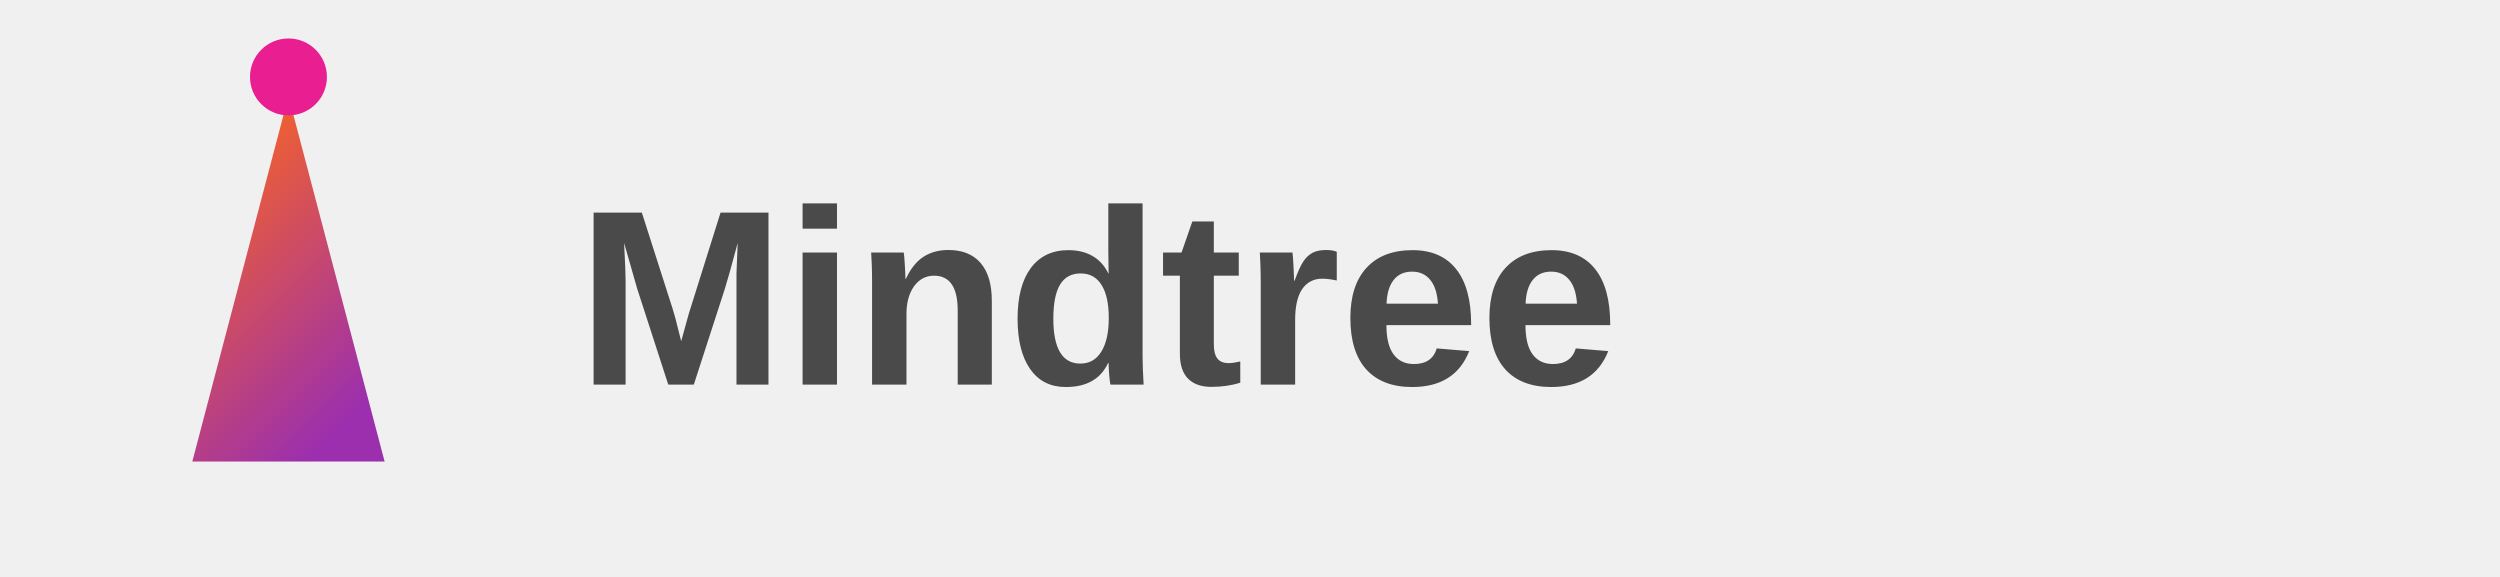
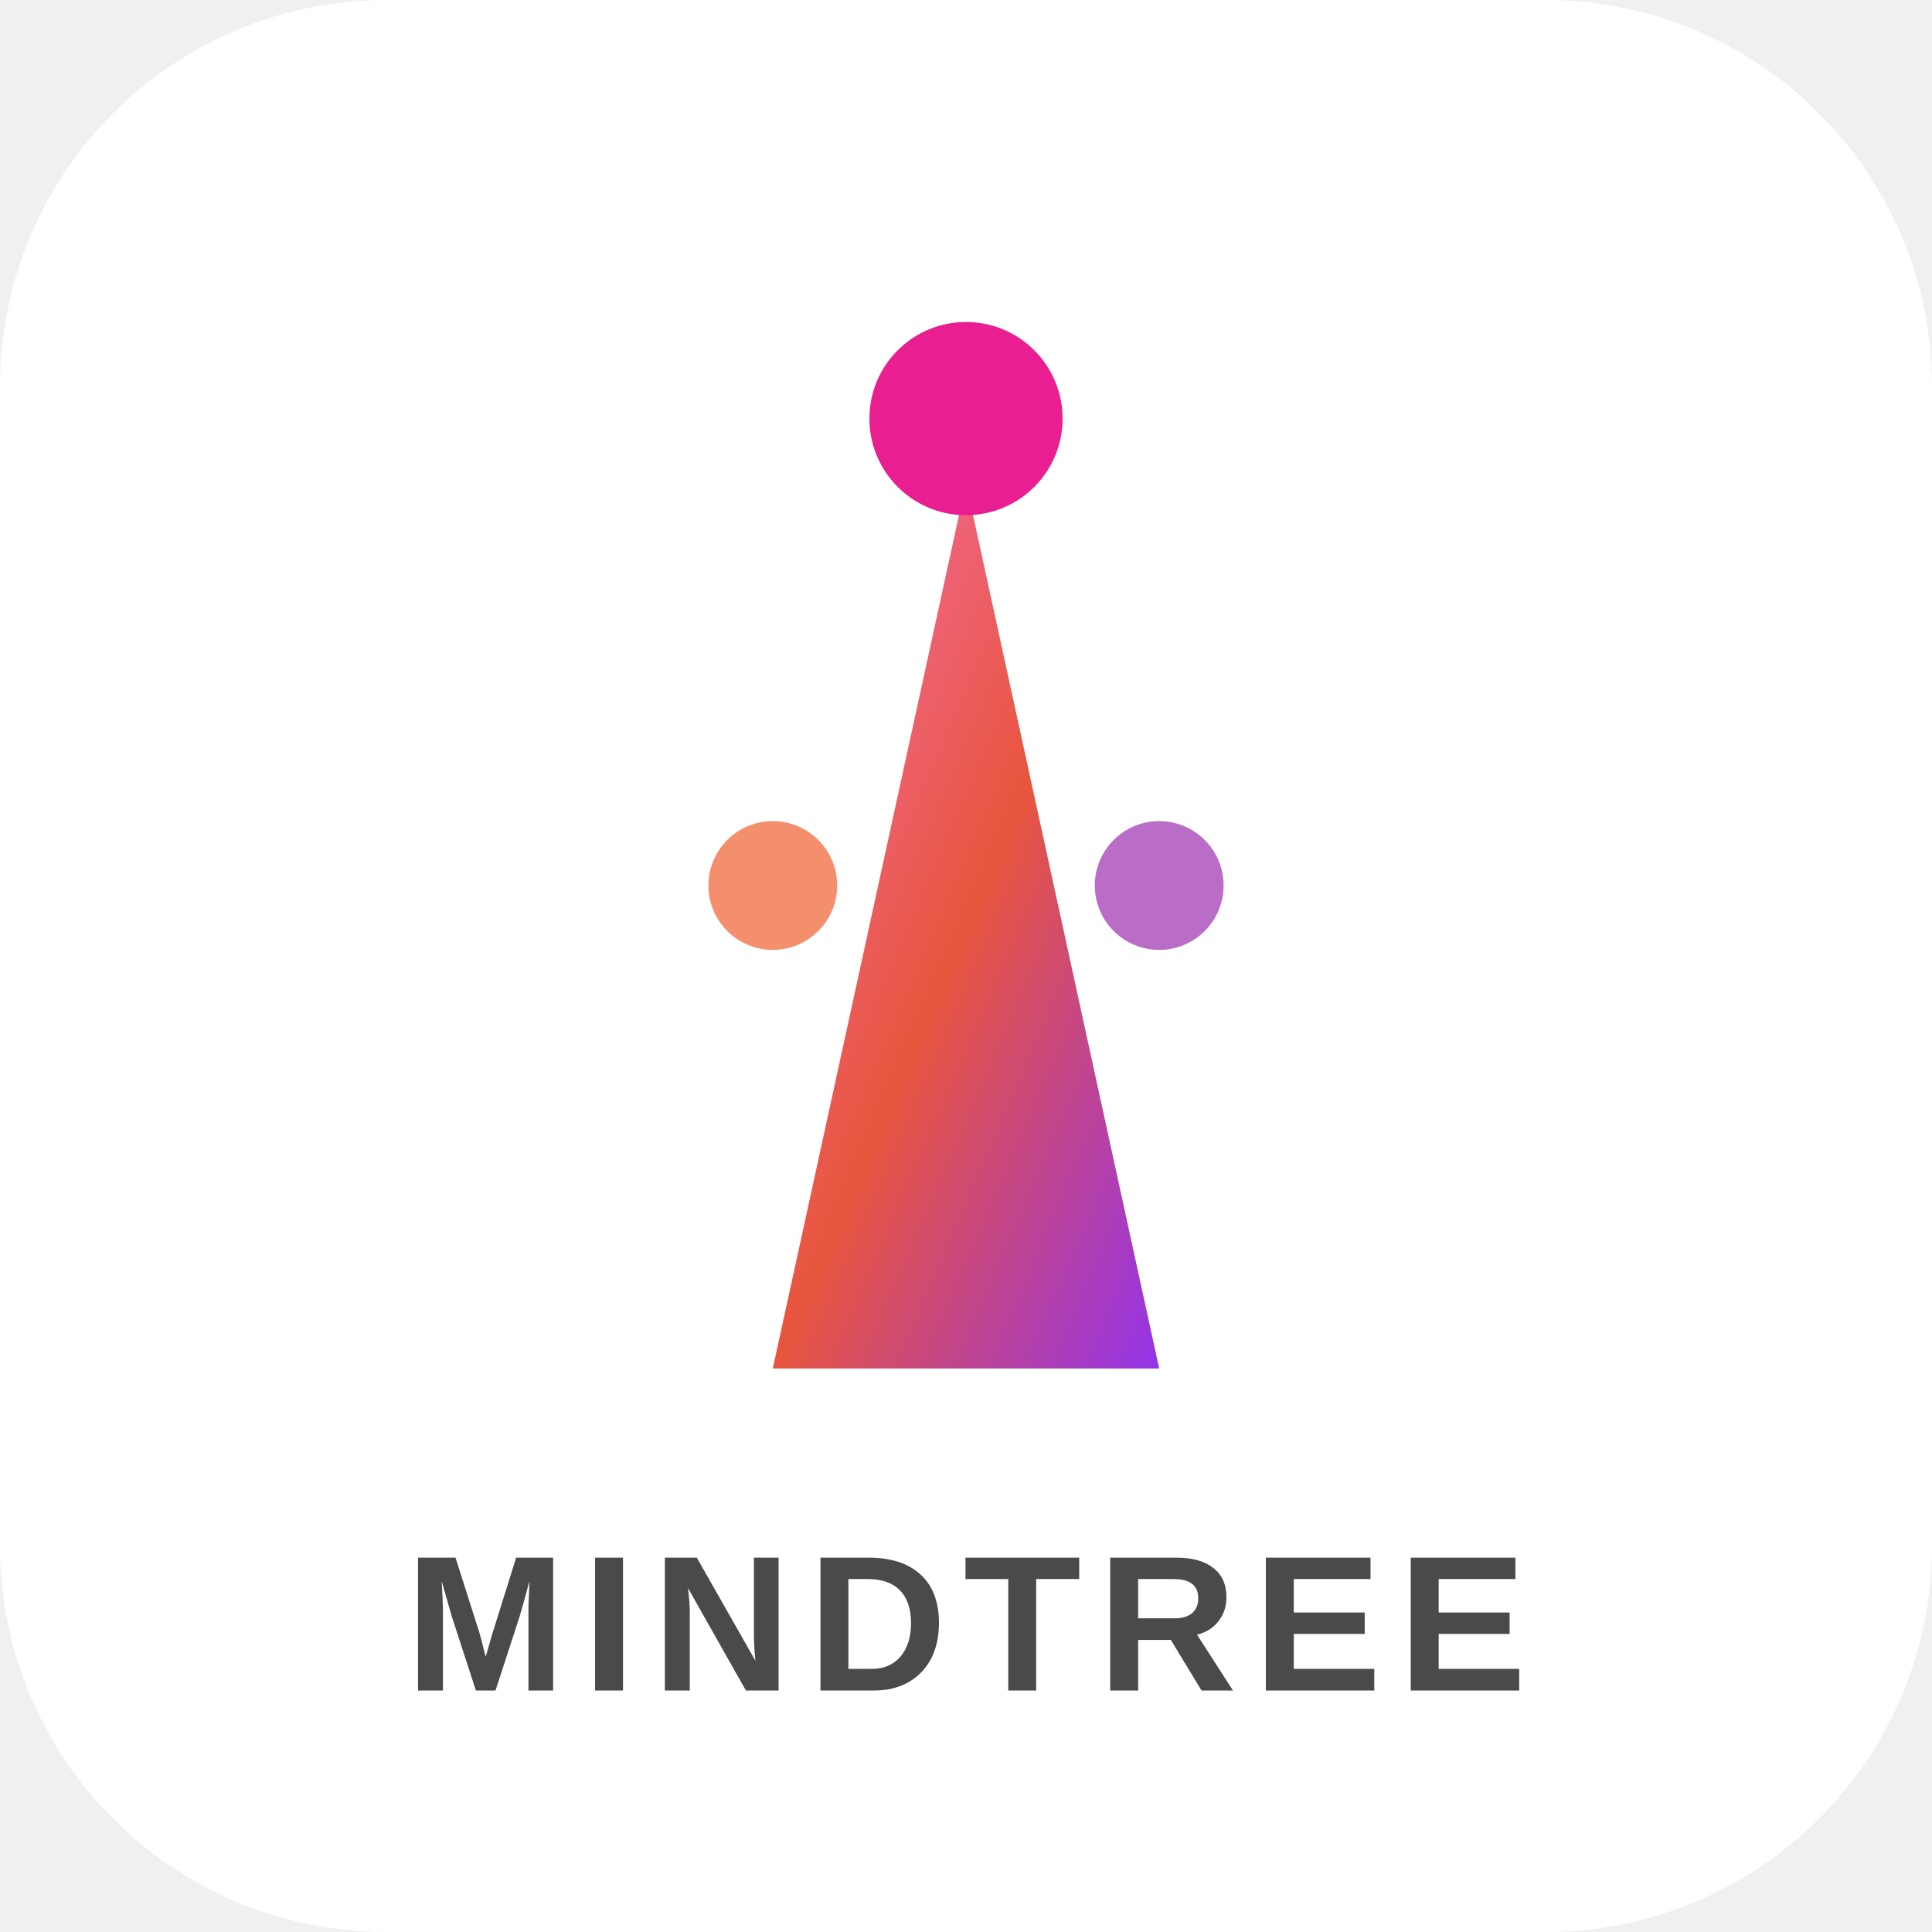
- <svg xmlns="http://www.w3.org/2000/svg" viewBox="0 0 260 60" fill="none">
+ <svg xmlns="http://www.w3.org/2000/svg" viewBox="0 0 120 120" fill="none">
  <defs>
-     <linearGradient id="mg" x1="0" y1="0" x2="40" y2="40" gradientUnits="userSpaceOnUse">
-       <stop offset="0%" stop-color="#E91E90" />
-       <stop offset="50%" stop-color="#F06030" />
-       <stop offset="100%" stop-color="#9B2FAE" />
+     <linearGradient id="mt-bg" x1="0%" y1="0%" x2="100%" y2="100%">
+       <stop offset="0%" stop-color="#F472B6" />
+       <stop offset="50%" stop-color="#E8553D" />
+       <stop offset="100%" stop-color="#9333EA" />
    </linearGradient>
  </defs>
-   <path d="M20 48 L30 10 L40 48 Z" fill="url(#mg)" />
-   <circle cx="30" cy="8" r="4" fill="#E91E90" />
-   <text x="60" y="40" font-family="Arial,Helvetica,sans-serif" font-size="26" font-weight="600" fill="#4A4A4A">Mindtree</text>
+   <rect width="120" height="120" fill="#fff" rx="24" />
+   <path d="M48 85 L60 30 L72 85 Z" fill="url(#mt-bg)" />
+   <circle cx="60" cy="26" r="6" fill="#E91E90" />
+   <circle cx="48" cy="55" r="4" fill="#F06030" opacity="0.7" />
+   <circle cx="72" cy="55" r="4" fill="#9B2FAE" opacity="0.7" />
+   <text x="60" y="105" text-anchor="middle" font-family="'Segoe UI',Arial,Helvetica,sans-serif" font-size="12" font-weight="700" fill="#4A4A4A" letter-spacing="1">MINDTREE</text>
</svg>
